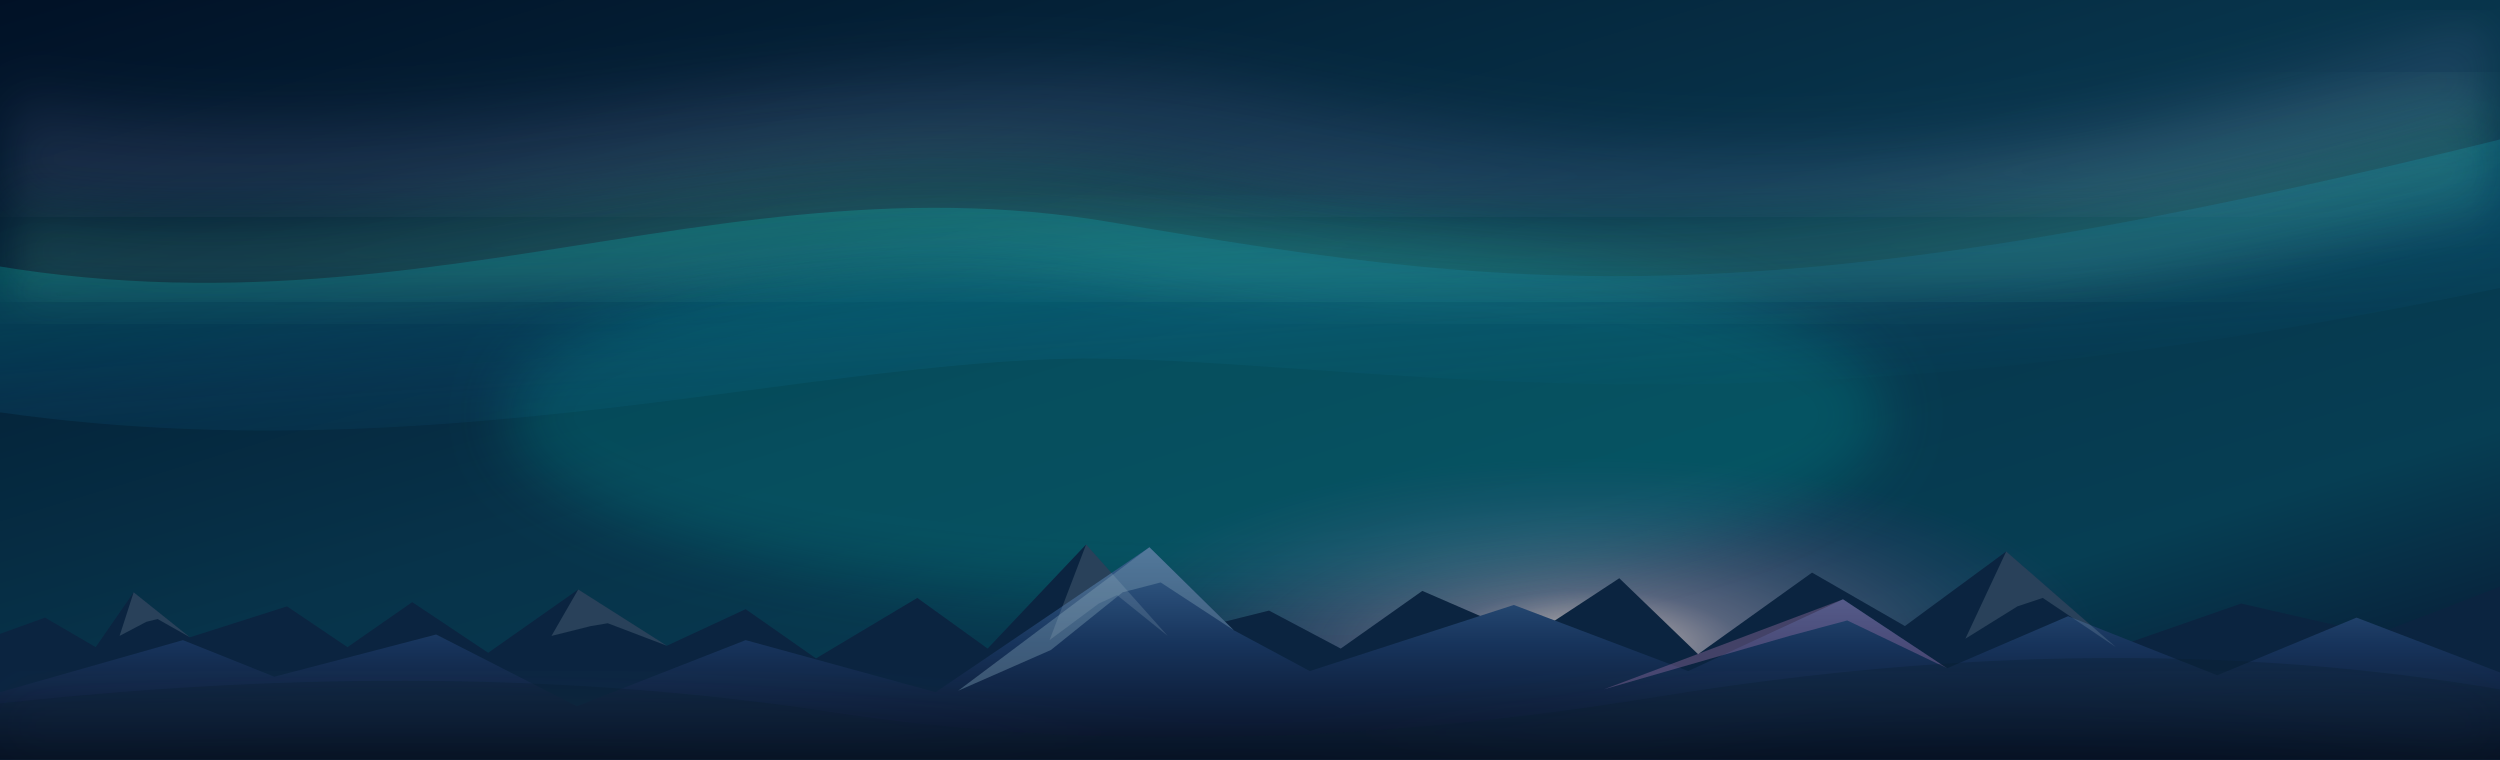
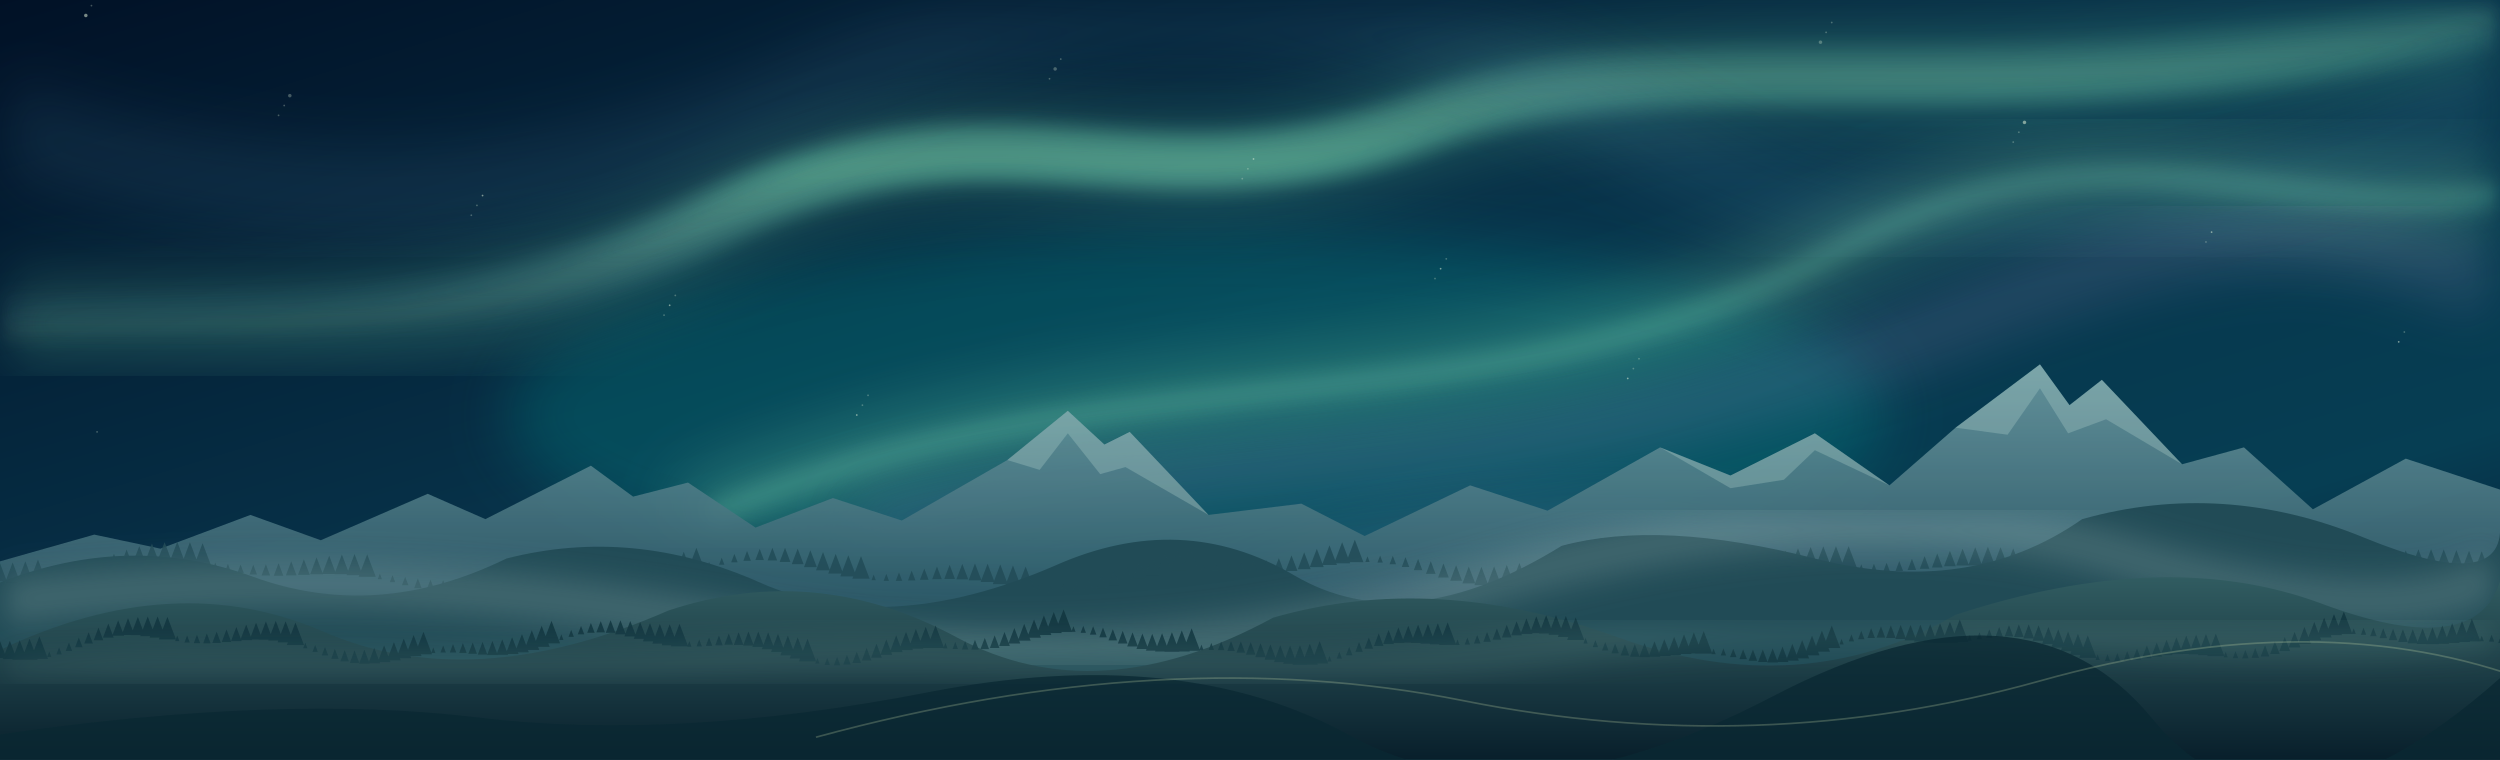
<svg xmlns="http://www.w3.org/2000/svg" viewBox="0 0 1777 540" preserveAspectRatio="xMidYMax slice">
  <defs>
    <linearGradient id="sky" x1="0" y1="0" x2="1" y2="1">
      <stop stop-color="#011126" />
      <stop offset=".46" stop-color="#07334a" />
      <stop offset=".78" stop-color="#063e53" />
      <stop offset="1" stop-color="#080e2a" />
    </linearGradient>
    <linearGradient id="wave" x1="0" y1="0" x2=".6" y2="1">
      <stop stop-color="#00e8cf" stop-opacity=".03" />
      <stop offset=".35" stop-color="#00d5b9" stop-opacity=".54" />
      <stop offset=".7" stop-color="#16aff5" stop-opacity=".2" />
      <stop offset="1" stop-color="#0d7ebb" stop-opacity="0" />
    </linearGradient>
    <linearGradient id="ridge" x1="0" y1="0" x2="0" y2="1">
      <stop stop-color="#38628e" />
      <stop offset=".45" stop-color="#17345c" />
      <stop offset="1" stop-color="#060d20" />
    </linearGradient>
    <radialGradient id="sun">
      <stop stop-color="#fff3d2" stop-opacity=".82" />
      <stop offset=".3" stop-color="#dfa5c5" stop-opacity=".37" />
      <stop offset="1" stop-color="#782d85" stop-opacity="0" />
    </radialGradient>
    <filter id="blur">
      <feGaussianBlur stdDeviation="21" />
    </filter>
+     <linearGradient id="apFar" x1="0" y1="0" x2="0" y2="1">
+       <stop stop-color="#719fa6" />
+       <stop offset=".6" stop-color="#315c6a" />
+       <stop offset="1" stop-color="#173b47" />
+     </linearGradient>
+     <linearGradient id="apNear" x1="0" y1="0" x2="0" y2="1">
+       <stop stop-color="#315c61" />
+       <stop offset="1" stop-color="#081f2b" />
+     </linearGradient>
+     <linearGradient id="apRibbon" x1="0" y1="0" x2="0" y2="1">
+       <stop stop-color="#a4ffd0" stop-opacity="0" />
+       <stop offset=".53" stop-color="#84f1c1" stop-opacity=".7" />
+       <stop offset="1" stop-color="#99d4d9" stop-opacity="0" />
+     </linearGradient>
+     <filter id="apSoft">
+       <feGaussianBlur stdDeviation="7" />
+     </filter>
+     <filter id="apMist">
+       <feGaussianBlur stdDeviation="12" />
+     </filter>
  </defs>
  <rect width="1777" height="540" fill="url(#sky)" />
  <ellipse cx="1130" cy="460" rx="365" ry="135" fill="url(#sun)" />
  <ellipse cx="850" cy="295" rx="490" ry="130" fill="#00cab9" opacity=".18" filter="url(#blur)" />
-   <path d="M-140 155 C240 280 480 105 790 158 S1280 232 1910 65" fill="none" stroke="#76f0c4" stroke-width="96" opacity=".14" filter="url(#blur)" />
-   <path d="M-140 155 C240 280 480 105 790 158 S1280 232 1910 65 L1910 175 C1280 325 1020 260 790 255 S240 365-140 265Z" fill="url(#wave)" opacity=".48" />
-   <path d="M-80 90 C300 185 570 38 890 100 S1420 170 1850 20" fill="none" stroke="#b2a8e8" stroke-width="68" opacity=".12" filter="url(#blur)" />
-   <path d="M-140 170 C240 295 480 120 790 173 S1280 247 1910 80" fill="none" stroke="#7bf0d0" stroke-width="12" opacity=".23" filter="url(#blur)" />
-   <path d="M-40 465 L32 439 68 460 95 421 135 453 204 431 247 460 293 428 347 464 411 419 474 459 530 433 580 468 652 425 702 461 772 387 830 452 902 434 953 461 1011 420 1087 453 1151 411 1207 465 1288 407 1354 445 1426 392 1504 460 1593 429 1689 451 1777 417 V540H-40Z" fill="#0b2440" />
-   <path d="M0 492 L130 455 195 481 310 451 410 502 530 455 665 492 817 389 877 448 931 477 1076 430 1200 477 1310 426 1384 475 1470 438 1576 480 1675 439 1777 478 V540H0Z" fill="url(#ridge)" />
-   <path d="M681 491 L817 389 877 448 825 414 798 421 747 462Z" fill="#7798ad" opacity=".42" />
-   <path d="M1140 490 L1310 426 1384 475 1313 441 1272 452Z" fill="#ba82bb" opacity=".32" />
-   <path d="M0 520 Q340 493 650 527 T1200 507 T1777 522" stroke="#5d99a6" stroke-width="16" opacity=".12" fill="none" filter="url(#blur)" />
-   <path d="M95 421 L135 453 112 440 104 442 85 452Z M411 419 L474 459 432 443 420 445 392 452Z M772 387 L830 452 794 423 781 429 746 455Z M1426 392 L1504 460 1452 425 1434 431 1397 454Z" fill="#a8bec9" opacity=".19" />
-   <path d="M0 500 Q320 465 590 506 T1180 495 T1777 490 V540 H0Z" fill="#061c2c" opacity=".28" />
+   <g fill="none" stroke-linecap="round">
+     <path d="M-100 241 C160 218 300 259 507 156 S804 162 1012 86 S1460 110 1880 -18" stroke="#7ff3bb" stroke-width="75" opacity=".16" filter="url(#blur)" />
+     <path d="M-100 241 C160 218 300 259 507 156 S804 162 1012 86 S1460 110 1880 -18" stroke="url(#apRibbon)" stroke-width="41" opacity=".62" filter="url(#apSoft)" />
+     <path d="M-100 241 C160 218 300 259 507 156 S804 162 1012 86 S1460 110 1880 -18" stroke="#c4f5b7" stroke-width="2.4" opacity=".36" filter="url(#apSoft)" />
+     <path d="M-80 56 Q260 210 570 68 T1170 96 T1850 24" stroke="#5e9cbd" stroke-width="57" opacity=".12" filter="url(#blur)" />
+     <path d="M510 364 C790 245 1060 311 1300 181 S1650 202 1880 110" stroke="#9cf5bc" stroke-width="58" opacity=".20" filter="url(#blur)" />
+     <path d="M510 364 C790 245 1060 311 1300 181 S1650 202 1880 110" stroke="#87e5bd" stroke-width="18" opacity=".22" filter="url(#apSoft)" />
+     <path d="M620 374 C930 306 1070 356 1400 224 S1710 239 1860 197" stroke="#c6a7e2" stroke-width="33" opacity=".20" filter="url(#blur)" />
+   </g>
+   <circle cx="61" cy="11" r="1.25" fill="#e5f4da" opacity="0.53" />
+   <circle cx="198" cy="82" r="0.65" fill="#e5f4da" opacity="0.29" />
+   <circle cx="335" cy="153" r="0.65" fill="#e5f4da" opacity="0.29" />
+   <circle cx="472" cy="224" r="0.65" fill="#e5f4da" opacity="0.29" />
+   <circle cx="609" cy="295" r="0.65" fill="#e5f4da" opacity="0.53" />
+   <circle cx="746" cy="56" r="0.65" fill="#e5f4da" opacity="0.29" />
+   <circle cx="883" cy="127" r="0.65" fill="#e5f4da" opacity="0.29" />
+   <circle cx="1020" cy="198" r="0.65" fill="#e5f4da" opacity="0.29" />
+   <circle cx="1157" cy="269" r="0.65" fill="#e5f4da" opacity="0.53" />
+   <circle cx="1294" cy="30" r="1.25" fill="#e5f4da" opacity="0.29" />
+   <circle cx="1431" cy="101" r="0.65" fill="#e5f4da" opacity="0.29" />
+   <circle cx="1568" cy="172" r="0.65" fill="#e5f4da" opacity="0.29" />
+   <circle cx="1705" cy="243" r="0.65" fill="#e5f4da" opacity="0.53" />
+   <circle cx="65" cy="4" r="0.65" fill="#e5f4da" opacity="0.29" />
+   <circle cx="202" cy="75" r="0.65" fill="#e5f4da" opacity="0.29" />
+   <circle cx="339" cy="146" r="0.65" fill="#e5f4da" opacity="0.29" />
+   <circle cx="476" cy="217" r="0.65" fill="#e5f4da" opacity="0.53" />
+   <circle cx="613" cy="288" r="0.65" fill="#e5f4da" opacity="0.29" />
+   <circle cx="750" cy="49" r="1.25" fill="#e5f4da" opacity="0.29" />
+   <circle cx="887" cy="120" r="0.65" fill="#e5f4da" opacity="0.29" />
+   <circle cx="1024" cy="191" r="0.65" fill="#e5f4da" opacity="0.53" />
+   <circle cx="1161" cy="262" r="0.65" fill="#e5f4da" opacity="0.29" />
+   <circle cx="1298" cy="23" r="0.65" fill="#e5f4da" opacity="0.29" />
+   <circle cx="1435" cy="94" r="0.65" fill="#e5f4da" opacity="0.29" />
+   <circle cx="1572" cy="165" r="0.65" fill="#e5f4da" opacity="0.53" />
+   <circle cx="1709" cy="236" r="0.65" fill="#e5f4da" opacity="0.29" />
+   <circle cx="69" cy="307" r="0.65" fill="#e5f4da" opacity="0.29" />
+   <circle cx="206" cy="68" r="1.25" fill="#e5f4da" opacity="0.29" />
+   <circle cx="343" cy="139" r="0.65" fill="#e5f4da" opacity="0.53" />
+   <circle cx="480" cy="210" r="0.65" fill="#e5f4da" opacity="0.29" />
+   <circle cx="617" cy="281" r="0.65" fill="#e5f4da" opacity="0.29" />
+   <circle cx="754" cy="42" r="0.65" fill="#e5f4da" opacity="0.29" />
+   <circle cx="891" cy="113" r="0.65" fill="#e5f4da" opacity="0.53" />
+   <circle cx="1028" cy="184" r="0.65" fill="#e5f4da" opacity="0.29" />
+   <circle cx="1165" cy="255" r="0.65" fill="#e5f4da" opacity="0.29" />
+   <circle cx="1302" cy="16" r="0.65" fill="#e5f4da" opacity="0.29" />
+   <circle cx="1439" cy="87" r="1.25" fill="#e5f4da" opacity="0.53" />
+   <path d="M0 399 L67 380 114 390 178 366 228 384 304 351 345 369 420 331 450 353 489 343 537 375 592 354 641 370 716 327 759 292 785 316 803 307 859 366 925 358 970 381 1045 345 1100 363 1180 318 1230 338 1290 308 1343 345 1390 304 1450 259 1471 288 1494 270 1551 330 1595 318 1644 362 1710 326 1777 348 V540H0Z" fill="url(#apFar)" opacity=".86" />
+   <g fill="#b0d1cb" opacity=".31">
+     <path d="M716 327 759 292 785 316 803 307 859 366 800 332 782 337 759 308 739 334Z" />
+     <path d="M1390 304 1450 259 1471 288 1494 270 1551 330 1497 298 1470 308 1450 276 1427 309Z" />
+     <path d="M1180 318 1230 338 1290 308 1343 345 1290 320 1268 341 1230 347Z" />
+   </g>
+   <path d="M0 414 Q92 378 180 410 T360 397 Q450 374 540 414 T750 402 Q840 362 920 409 T1110 388 Q1180 369 1290 397 T1480 369 Q1580 341 1680 382 T1777 373 V540H0Z" fill="#214b56" />
+   <path d="M0.0 400.3l4.9 13h-9.9Z M9.0 399.8l5.3 14h-10.6Z M18.0 399.0l5.7 15h-11.4Z M27.0 397.7l6.1 16h-12.2Z M36.0 408.9l1.5 4h-3.0Z M45.0 406.5l1.9 5h-3.8Z M54.0 403.6l2.3 6h-4.6Z M63.0 400.4l2.7 7h-5.3Z M72.0 397.0l3.0 8h-6.1Z M81.0 393.6l3.4 9h-6.8Z M90.0 390.6l3.8 10h-7.6Z M99.0 388.2l4.2 11h-8.4Z M108.0 386.4l4.6 12h-9.1Z M117.0 385.4l4.9 13h-9.9Z M126.0 385.1l5.3 14h-10.6Z M135.0 385.4l5.7 15h-11.4Z M144.0 386.1l6.1 16h-12.2Z M153.0 399.9l1.5 4h-3.0Z M162.0 400.8l1.9 5h-3.8Z M171.0 401.3l2.3 6h-4.6Z M180.0 401.4l2.7 7h-5.3Z M189.0 401.1l3.0 8h-6.1Z M198.0 400.3l3.4 9h-6.8Z M207.0 399.0l3.8 10h-7.6Z M216.0 397.6l4.2 11h-8.4Z M225.0 396.2l4.6 12h-9.1Z M234.0 395.0l4.9 13h-9.9Z M243.0 394.1l5.3 14h-10.6Z M252.0 393.8l5.7 15h-11.4Z M261.0 394.0l6.1 16h-12.2Z M270.0 407.7l1.5 4h-3.0Z M279.0 408.8l1.9 5h-3.8Z M288.0 410.0l2.3 6h-4.6Z M297.0 411.1l2.7 7h-5.3Z M306.0 412.0l3.0 8h-6.1Z M315.0 412.3l3.4 9h-6.8Z M324.0 411.9l3.8 10h-7.6Z M333.0 410.8l4.2 11h-8.4Z M342.0 409.0l4.6 12h-9.1Z M351.0 406.5l4.9 13h-9.9Z M360.0 403.6l5.3 14h-10.6Z M369.0 400.5l5.7 15h-11.4Z M378.0 397.4l6.1 16h-12.2Z M387.0 407.6l1.5 4h-3.0Z M396.0 405.2l1.9 5h-3.8Z M405.0 403.3l2.3 6h-4.6Z M414.0 402.0l2.7 7h-5.3Z M423.0 401.0l3.0 8h-6.1Z M432.0 400.4l3.4 9h-6.8Z M441.0 399.8l3.8 10h-7.6Z M450.0 399.1l4.2 11h-8.4Z M459.0 398.1l4.6 12h-9.1Z M468.0 396.6l4.9 13h-9.9Z M477.0 394.6l5.3 14h-10.6Z M486.0 392.2l5.7 15h-11.4Z M495.0 389.4l6.1 16h-12.2Z M504.0 399.4l1.5 4h-3.0Z M513.0 396.4l1.9 5h-3.8Z M522.0 393.7l2.3 6h-4.6Z M531.0 391.6l2.7 7h-5.3Z M540.0 390.1l3.0 8h-6.1Z M549.0 389.4l3.4 9h-6.8Z M558.0 389.4l3.8 10h-7.6Z M567.0 390.0l4.2 11h-8.4Z M576.0 391.1l4.6 12h-9.1Z M585.0 392.4l4.9 13h-9.9Z M594.0 393.7l5.3 14h-10.6Z M603.0 394.7l5.7 15h-11.4Z M612.0 395.3l6.1 16h-12.2Z M621.0 408.4l1.5 4h-3.0Z M630.0 407.9l1.9 5h-3.8Z M639.0 406.9l2.3 6h-4.6Z M648.0 405.6l2.7 7h-5.3Z M657.0 404.1l3.0 8h-6.1Z M666.0 402.7l3.4 9h-6.8Z M675.0 401.5l3.8 10h-7.6Z M684.0 400.8l4.2 11h-8.4Z M693.0 400.5l4.6 12h-9.1Z M702.0 400.7l4.9 13h-9.9Z M711.0 401.2l5.3 14h-10.6Z M720.0 401.9l5.7 15h-11.4Z M729.0 402.7l6.1 16h-12.2Z M738.0 416.1l1.5 4h-3.0Z M747.0 416.1l1.9 5h-3.8Z M756.0 415.4l2.3 6h-4.6Z M765.0 414.0l2.7 7h-5.3Z M774.0 411.9l3.0 8h-6.1Z M783.0 409.1l3.4 9h-6.8Z M792.0 405.9l3.8 10h-7.6Z M801.0 402.4l4.2 11h-8.4Z M810.0 399.0l4.6 12h-9.1Z M819.0 395.8l4.9 13h-9.9Z M828.0 393.0l5.3 14h-10.6Z M837.0 390.8l5.7 15h-11.4Z M846.0 389.2l6.1 16h-12.2Z M855.0 401.2l1.5 4h-3.0Z M864.0 400.5l1.9 5h-3.8Z M873.0 400.1l2.3 6h-4.6Z M882.0 399.7l2.7 7h-5.3Z M891.0 399.1l3.0 8h-6.1Z M900.0 398.1l3.4 9h-6.8Z M909.0 396.7l3.8 10h-7.6Z M918.0 394.8l4.2 11h-8.4Z M927.0 392.6l4.6 12h-9.1Z M936.0 390.1l4.9 13h-9.9Z M945.0 387.6l5.3 14h-10.6Z M954.0 385.4l5.7 15h-11.4Z M963.0 383.6l6.1 16h-12.2Z M972.0 395.4l1.5 4h-3.0Z M981.0 394.9l1.9 5h-3.8Z M990.0 395.1l2.3 6h-4.6Z M999.0 396.0l2.7 7h-5.3Z M1008.0 397.3l3.0 8h-6.1Z M1017.0 398.9l3.4 9h-6.8Z M1026.0 400.5l3.8 10h-7.6Z M1035.0 401.8l4.2 11h-8.4Z M1044.0 402.7l4.6 12h-9.1Z M1053.0 402.9l4.9 13h-9.9Z M1062.0 402.6l5.3 14h-10.6Z M1071.0 401.6l5.7 15h-11.4Z M1080.0 400.2l6.1 16h-12.2Z M1089.0 411.5l1.5 4h-3.0Z M1098.0 409.7l1.9 5h-3.8Z M1107.0 408.1l2.3 6h-4.6Z M1116.0 406.8l2.7 7h-5.3Z M1125.0 405.8l3.0 8h-6.1Z M1134.0 405.4l3.4 9h-6.8Z M1143.0 405.3l3.8 10h-7.6Z M1152.0 405.5l4.2 11h-8.4Z M1161.0 405.7l4.6 12h-9.1Z M1170.0 405.7l4.9 13h-9.9Z M1179.0 405.4l5.3 14h-10.6Z M1188.0 404.5l5.7 15h-11.4Z M1197.0 402.9l6.1 16h-12.2Z M1206.0 413.6l1.5 4h-3.0Z M1215.0 410.7l1.9 5h-3.8Z M1224.0 407.3l2.3 6h-4.6Z M1233.0 403.7l2.7 7h-5.3Z M1242.0 400.0l3.0 8h-6.1Z M1251.0 396.6l3.4 9h-6.8Z M1260.0 393.7l3.8 10h-7.6Z M1269.0 391.4l4.2 11h-8.4Z M1278.0 389.8l4.6 12h-9.1Z M1287.0 388.8l4.9 13h-9.9Z M1296.0 388.3l5.3 14h-10.6Z M1305.0 388.2l5.7 15h-11.4Z M1314.0 388.2l6.1 16h-12.2Z M1323.0 401.1l1.5 4h-3.0Z M1332.0 400.7l1.9 5h-3.8Z M1341.0 400.0l2.3 6h-4.6Z M1350.0 398.8l2.7 7h-5.3Z M1359.0 397.2l3.0 8h-6.1Z M1368.0 395.3l3.4 9h-6.8Z M1377.0 393.4l3.8 10h-7.6Z M1386.0 391.5l4.2 11h-8.4Z M1395.0 390.0l4.6 12h-9.1Z M1404.0 389.0l4.9 13h-9.9Z M1413.0 388.6l5.3 14h-10.6Z M1422.0 388.9l5.7 15h-11.4Z M1431.0 389.8l6.1 16h-12.2Z M1440.0 404.2l1.5 4h-3.0Z M1449.0 405.8l1.9 5h-3.8Z M1458.0 407.5l2.3 6h-4.6Z M1467.0 408.8l2.7 7h-5.3Z M1476.0 409.8l3.0 8h-6.1Z M1485.0 410.1l3.4 9h-6.8Z M1494.0 409.6l3.8 10h-7.6Z M1503.0 408.6l4.2 11h-8.4Z M1512.0 406.9l4.6 12h-9.1Z M1521.0 404.8l4.9 13h-9.9Z M1530.0 402.6l5.3 14h-10.6Z M1539.0 400.4l5.7 15h-11.4Z M1548.0 398.4l6.1 16h-12.2Z M1557.0 409.8l1.5 4h-3.0Z M1566.0 408.6l1.9 5h-3.8Z M1575.0 407.9l2.3 6h-4.6Z M1584.0 407.5l2.7 7h-5.3Z M1593.0 407.3l3.0 8h-6.1Z M1602.0 407.0l3.4 9h-6.8Z M1611.0 406.4l3.8 10h-7.6Z M1620.0 405.3l4.2 11h-8.4Z M1629.0 403.7l4.6 12h-9.1Z M1638.0 401.4l4.9 13h-9.9Z M1647.0 398.6l5.3 14h-10.6Z M1656.0 395.3l5.7 15h-11.4Z M1665.0 391.7l6.1 16h-12.2Z M1674.0 401.2l1.5 4h-3.0Z M1683.0 397.8l1.9 5h-3.8Z M1692.0 395.0l2.3 6h-4.6Z M1701.0 392.7l2.7 7h-5.3Z M1710.0 391.2l3.0 8h-6.1Z M1719.0 390.4l3.4 9h-6.8Z M1728.0 390.3l3.8 10h-7.6Z M1737.0 390.5l4.2 11h-8.4Z M1746.0 391.0l4.6 12h-9.1Z M1755.0 391.5l4.9 13h-9.9Z M1764.0 391.8l5.3 14h-10.6Z M1773.0 391.8l5.7 15h-11.4Z M1782.0 391.2l6.1 16h-12.2Z" fill="#214b56" opacity=".84" />
+   <path d="M0 428 Q260 397 520 445 T1050 416 T1510 396 T1777 407" stroke="#bdd6cf" stroke-width="28" fill="none" opacity=".23" filter="url(#apMist)" />
+   <path d="M0 462 Q124 403 230 449 T475 434 Q580 399 680 453 T905 439 Q1020 406 1150 453 T1390 437 Q1540 388 1650 429 T1777 413 V540H0Z" fill="url(#apNear)" />
+   <path d="M0.0 455.7l4.6 12h-9.1Z M7.0 455.5l4.9 13h-9.9Z M14.0 455.0l5.3 14h-10.6Z M21.0 454.0l5.7 15h-11.4Z M28.0 452.3l6.1 16h-12.2Z M35.0 463.0l1.5 4h-3.0Z M42.0 460.1l1.9 5h-3.8Z M49.0 456.7l2.3 6h-4.6Z M56.0 453.1l2.7 7h-5.3Z M63.0 449.4l3.0 8h-6.1Z M70.0 446.1l3.4 9h-6.8Z M77.0 443.2l3.8 10h-7.6Z M84.0 440.9l4.2 11h-8.4Z M91.0 439.4l4.6 12h-9.1Z M98.0 438.5l4.9 13h-9.9Z M105.0 438.2l5.3 14h-10.6Z M112.0 438.2l5.7 15h-11.4Z M119.0 438.5l6.1 16h-12.2Z M126.0 451.7l1.5 4h-3.0Z M133.0 451.7l1.9 5h-3.8Z M140.0 451.2l2.3 6h-4.6Z M147.0 450.3l2.7 7h-5.3Z M154.0 449.0l3.0 8h-6.1Z M161.0 447.4l3.4 9h-6.8Z M168.0 445.7l3.8 10h-7.6Z M175.0 444.0l4.2 11h-8.4Z M182.0 442.6l4.6 12h-9.1Z M189.0 441.7l4.9 13h-9.9Z M196.0 441.3l5.3 14h-10.6Z M203.0 441.6l5.7 15h-11.4Z M210.0 442.5l6.1 16h-12.2Z M217.0 456.8l1.5 4h-3.0Z M224.0 458.4l1.9 5h-3.8Z M231.0 459.9l2.3 6h-4.6Z M238.0 461.3l2.7 7h-5.3Z M245.0 462.1l3.0 8h-6.1Z M252.0 462.3l3.4 9h-6.8Z M259.0 461.8l3.8 10h-7.6Z M266.0 460.5l4.2 11h-8.4Z M273.0 458.7l4.6 12h-9.1Z M280.0 456.4l4.9 13h-9.9Z M287.0 453.9l5.3 14h-10.6Z M294.0 451.4l5.7 15h-11.4Z M301.0 449.1l6.1 16h-12.2Z M308.0 460.2l1.5 4h-3.0Z M315.0 458.8l1.9 5h-3.8Z M322.0 457.8l2.3 6h-4.6Z M329.0 457.1l2.7 7h-5.3Z M336.0 456.7l3.0 8h-6.1Z M343.0 456.3l3.4 9h-6.8Z M350.0 455.6l3.8 10h-7.6Z M357.0 454.5l4.2 11h-8.4Z M364.0 452.9l4.6 12h-9.1Z M371.0 450.7l4.9 13h-9.9Z M378.0 448.0l5.3 14h-10.6Z M385.0 444.8l5.7 15h-11.4Z M392.0 441.3l6.1 16h-12.2Z M399.0 450.9l1.5 4h-3.0Z M406.0 447.7l1.9 5h-3.8Z M413.0 444.9l2.3 6h-4.6Z M420.0 442.8l2.7 7h-5.3Z M427.0 441.5l3.0 8h-6.1Z M434.0 440.8l3.4 9h-6.8Z M441.0 440.9l3.8 10h-7.6Z M448.0 441.4l4.2 11h-8.4Z M455.0 442.1l4.6 12h-9.1Z M462.0 442.9l4.9 13h-9.9Z M469.0 443.5l5.3 14h-10.6Z M476.0 443.7l5.7 15h-11.4Z M483.0 443.4l6.1 16h-12.2Z M490.0 455.7l1.5 4h-3.0Z M497.0 454.5l1.9 5h-3.8Z M504.0 453.1l2.3 6h-4.6Z M511.0 451.7l2.7 7h-5.3Z M518.0 450.3l3.0 8h-6.1Z M525.0 449.4l3.4 9h-6.8Z M532.0 448.9l3.8 10h-7.6Z M539.0 448.9l4.2 11h-8.4Z M546.0 449.5l4.6 12h-9.1Z M553.0 450.5l4.9 13h-9.9Z M560.0 451.8l5.3 14h-10.6Z M567.0 453.1l5.7 15h-11.4Z M574.0 454.1l6.1 16h-12.2Z M581.0 467.7l1.5 4h-3.0Z M588.0 467.7l1.9 5h-3.8Z M595.0 466.9l2.3 6h-4.6Z M602.0 465.4l2.7 7h-5.3Z M609.0 463.2l3.0 8h-6.1Z M616.0 460.5l3.4 9h-6.8Z M623.0 457.5l3.8 10h-7.6Z M630.0 454.5l4.2 11h-8.4Z M637.0 451.6l4.6 12h-9.1Z M644.0 449.1l4.9 13h-9.9Z M651.0 447.1l5.3 14h-10.6Z M658.0 445.6l5.7 15h-11.4Z M665.0 444.6l6.1 16h-12.2Z M672.0 456.9l1.5 4h-3.0Z M679.0 456.3l1.9 5h-3.8Z M686.0 455.7l2.3 6h-4.6Z M693.0 454.8l2.7 7h-5.3Z M700.0 453.4l3.0 8h-6.1Z M707.0 451.6l3.4 9h-6.8Z M714.0 449.2l3.8 10h-7.6Z M721.0 446.4l4.2 11h-8.4Z M728.0 443.4l4.6 12h-9.1Z M735.0 440.3l4.9 13h-9.9Z M742.0 437.4l5.3 14h-10.6Z M749.0 435.0l5.7 15h-11.4Z M756.0 433.2l6.1 16h-12.2Z M763.0 445.1l1.5 4h-3.0Z M770.0 444.8l1.9 5h-3.8Z M777.0 445.1l2.3 6h-4.6Z M784.0 446.0l2.7 7h-5.3Z M791.0 447.2l3.0 8h-6.1Z M798.0 448.4l3.4 9h-6.8Z M805.0 449.5l3.8 10h-7.6Z M812.0 450.3l4.2 11h-8.4Z M819.0 450.5l4.6 12h-9.1Z M826.0 450.1l4.9 13h-9.9Z M833.0 449.3l5.3 14h-10.6Z M840.0 448.1l5.7 15h-11.4Z M847.0 446.6l6.1 16h-12.2Z M854.0 458.2l1.5 4h-3.0Z M861.0 457.0l1.9 5h-3.8Z M868.0 456.1l2.3 6h-4.6Z M875.0 455.7l2.7 7h-5.3Z M882.0 455.9l3.0 8h-6.1Z M889.0 456.4l3.4 9h-6.8Z M896.0 457.2l3.8 10h-7.6Z M903.0 458.0l4.2 11h-8.4Z M910.0 458.7l4.6 12h-9.1Z M917.0 458.9l4.9 13h-9.9Z M924.0 458.6l5.3 14h-10.6Z M931.0 457.5l5.7 15h-11.4Z M938.0 455.7l6.1 16h-12.2Z M945.0 466.2l1.5 4h-3.0Z M952.0 463.2l1.9 5h-3.8Z M959.0 459.8l2.3 6h-4.6Z M966.0 456.4l2.7 7h-5.3Z M973.0 453.1l3.0 8h-6.1Z M980.0 450.2l3.4 9h-6.8Z M987.0 447.8l3.8 10h-7.6Z M994.0 446.0l4.2 11h-8.4Z M1001.0 444.8l4.6 12h-9.1Z M1008.0 444.0l4.9 13h-9.9Z M1015.0 443.5l5.3 14h-10.6Z M1022.0 443.0l5.7 15h-11.4Z M1029.0 442.4l6.1 16h-12.2Z M1036.0 454.5l1.5 4h-3.0Z M1043.0 453.2l1.9 5h-3.8Z M1050.0 451.4l2.3 6h-4.6Z M1057.0 449.2l2.7 7h-5.3Z M1064.0 446.7l3.0 8h-6.1Z M1071.0 444.1l3.4 9h-6.8Z M1078.0 441.6l3.8 10h-7.6Z M1085.0 439.6l4.2 11h-8.4Z M1092.0 438.1l4.6 12h-9.1Z M1099.0 437.3l4.9 13h-9.9Z M1106.0 437.2l5.3 14h-10.6Z M1113.0 437.8l5.7 15h-11.4Z M1120.0 438.9l6.1 16h-12.2Z M1127.0 453.4l1.5 4h-3.0Z M1134.0 455.0l1.9 5h-3.8Z M1141.0 456.4l2.3 6h-4.6Z M1148.0 457.4l2.7 7h-5.3Z M1155.0 457.9l3.0 8h-6.1Z M1162.0 457.8l3.4 9h-6.8Z M1169.0 457.1l3.8 10h-7.6Z M1176.0 455.8l4.2 11h-8.4Z M1183.0 454.3l4.6 12h-9.1Z M1190.0 452.6l4.9 13h-9.9Z M1197.0 450.9l5.3 14h-10.6Z M1204.0 449.5l5.7 15h-11.4Z M1211.0 448.6l6.1 16h-12.2Z M1218.0 461.0l1.5 4h-3.0Z M1225.0 460.9l1.9 5h-3.8Z M1232.0 461.1l2.3 6h-4.6Z M1239.0 461.5l2.7 7h-5.3Z M1246.0 461.7l3.0 8h-6.1Z M1253.0 461.6l3.4 9h-6.8Z M1260.0 460.9l3.8 10h-7.6Z M1267.0 459.6l4.2 11h-8.4Z M1274.0 457.6l4.6 12h-9.1Z M1281.0 455.0l4.9 13h-9.9Z M1288.0 451.8l5.3 14h-10.6Z M1295.0 448.2l5.7 15h-11.4Z M1302.0 444.6l6.1 16h-12.2Z M1309.0 454.1l1.5 4h-3.0Z M1316.0 450.9l1.9 5h-3.8Z M1323.0 448.4l2.3 6h-4.6Z M1330.0 446.5l2.7 7h-5.3Z M1337.0 445.2l3.0 8h-6.1Z M1344.0 444.5l3.4 9h-6.8Z M1351.0 444.2l3.8 10h-7.6Z M1358.0 444.2l4.2 11h-8.4Z M1365.0 444.0l4.6 12h-9.1Z M1372.0 443.7l4.9 13h-9.9Z M1379.0 443.0l5.3 14h-10.6Z M1386.0 441.9l5.7 15h-11.4Z M1393.0 440.3l6.1 16h-12.2Z M1400.0 451.4l1.5 4h-3.0Z M1407.0 449.4l1.9 5h-3.8Z M1414.0 447.4l2.3 6h-4.6Z M1421.0 445.7l2.7 7h-5.3Z M1428.0 444.4l3.0 8h-6.1Z M1435.0 443.8l3.4 9h-6.8Z M1442.0 443.8l3.8 10h-7.6Z M1449.0 444.5l4.2 11h-8.4Z M1456.0 445.7l4.6 12h-9.1Z M1463.0 447.3l4.9 13h-9.9Z M1470.0 448.9l5.3 14h-10.6Z M1477.0 450.5l5.7 15h-11.4Z M1484.0 451.6l6.1 16h-12.2Z M1491.0 465.1l1.5 4h-3.0Z M1498.0 465.0l1.9 5h-3.8Z M1505.0 464.2l2.3 6h-4.6Z M1512.0 462.8l2.7 7h-5.3Z M1519.0 460.9l3.0 8h-6.1Z M1526.0 458.8l3.4 9h-6.8Z M1533.0 456.7l3.8 10h-7.6Z M1540.0 454.7l4.2 11h-8.4Z M1547.0 453.0l4.6 12h-9.1Z M1554.0 451.8l4.9 13h-9.9Z M1561.0 451.1l5.3 14h-10.6Z M1568.0 450.7l5.7 15h-11.4Z M1575.0 450.4l6.1 16h-12.2Z M1582.0 463.3l1.5 4h-3.0Z M1589.0 462.8l1.9 5h-3.8Z M1596.0 462.0l2.3 6h-4.6Z M1603.0 460.6l2.7 7h-5.3Z M1610.0 458.6l3.0 8h-6.1Z M1617.0 455.9l3.4 9h-6.8Z M1624.0 452.8l3.8 10h-7.6Z M1631.0 449.2l4.2 11h-8.4Z M1638.0 445.6l4.6 12h-9.1Z M1645.0 442.1l4.9 13h-9.9Z M1652.0 439.1l5.3 14h-10.6Z M1659.0 436.5l5.7 15h-11.4Z M1666.0 434.7l6.1 16h-12.2Z M1673.0 446.6l1.5 4h-3.0Z M1680.0 446.2l1.9 5h-3.8Z M1687.0 446.2l2.3 6h-4.6Z M1694.0 446.6l2.7 7h-5.3Z M1701.0 447.0l3.0 8h-6.1Z M1708.0 447.3l3.4 9h-6.8Z M1715.0 447.3l3.8 10h-7.6Z M1722.0 446.8l4.2 11h-8.4Z M1729.0 445.9l4.6 12h-9.1Z M1736.0 444.6l4.9 13h-9.9Z M1743.0 443.0l5.3 14h-10.6Z M1750.0 441.4l5.7 15h-11.4Z M1757.0 439.9l6.1 16h-12.2Z M1764.0 451.8l1.5 4h-3.0Z M1771.0 451.1l1.9 5h-3.8Z M1778.0 451.1l2.3 6h-4.6Z" fill="#123640" opacity=".9" />
+   <path d="M0 482 C190 466 310 484 520 470 S860 497 1110 459 S1540 476 1777 447" stroke="#9fd2c5" stroke-width="20" opacity=".17" filter="url(#apMist)" fill="none" />
+   <path d="M0 522 Q200 493 340 510 T660 492 T960 523 T1260 495 T1530 511 T1777 482 V540H0Z" fill="#092832" opacity=".76" />
+   <path d="M580 524 Q830 456 1040 498 T1450 484 T1800 485" stroke="#d6e8af" stroke-width="1.2" opacity=".24" fill="none" />
</svg>
